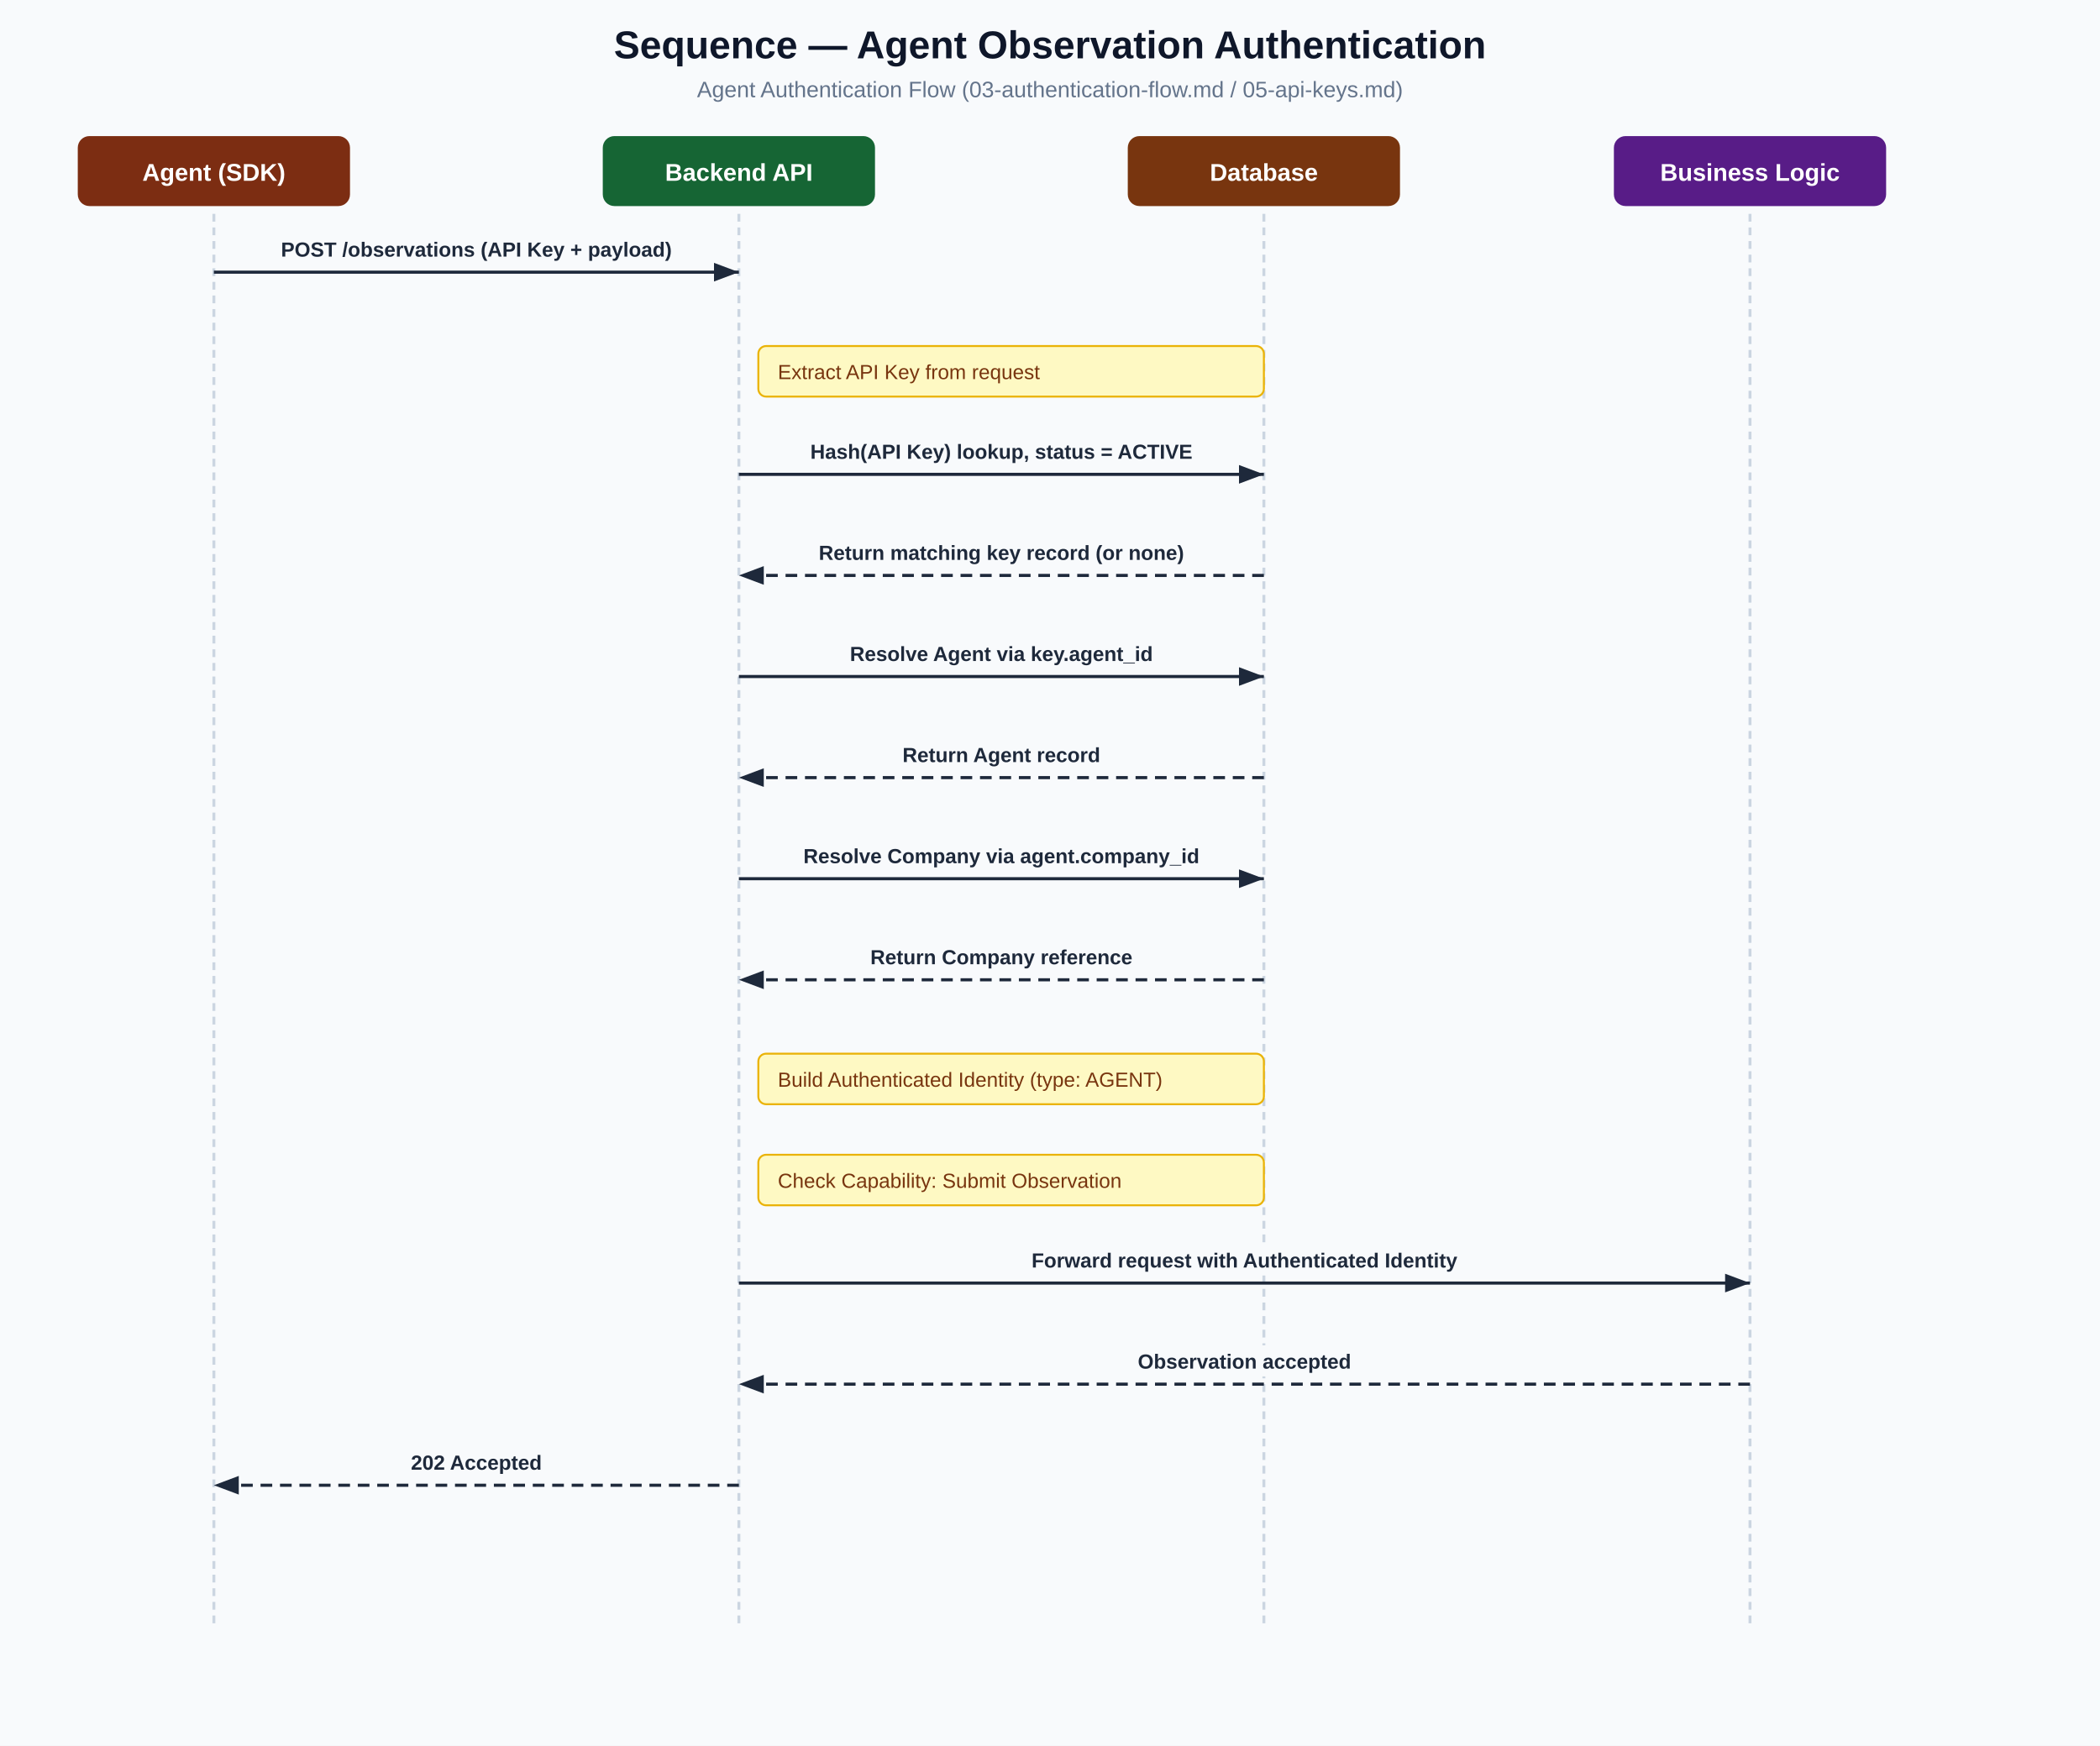
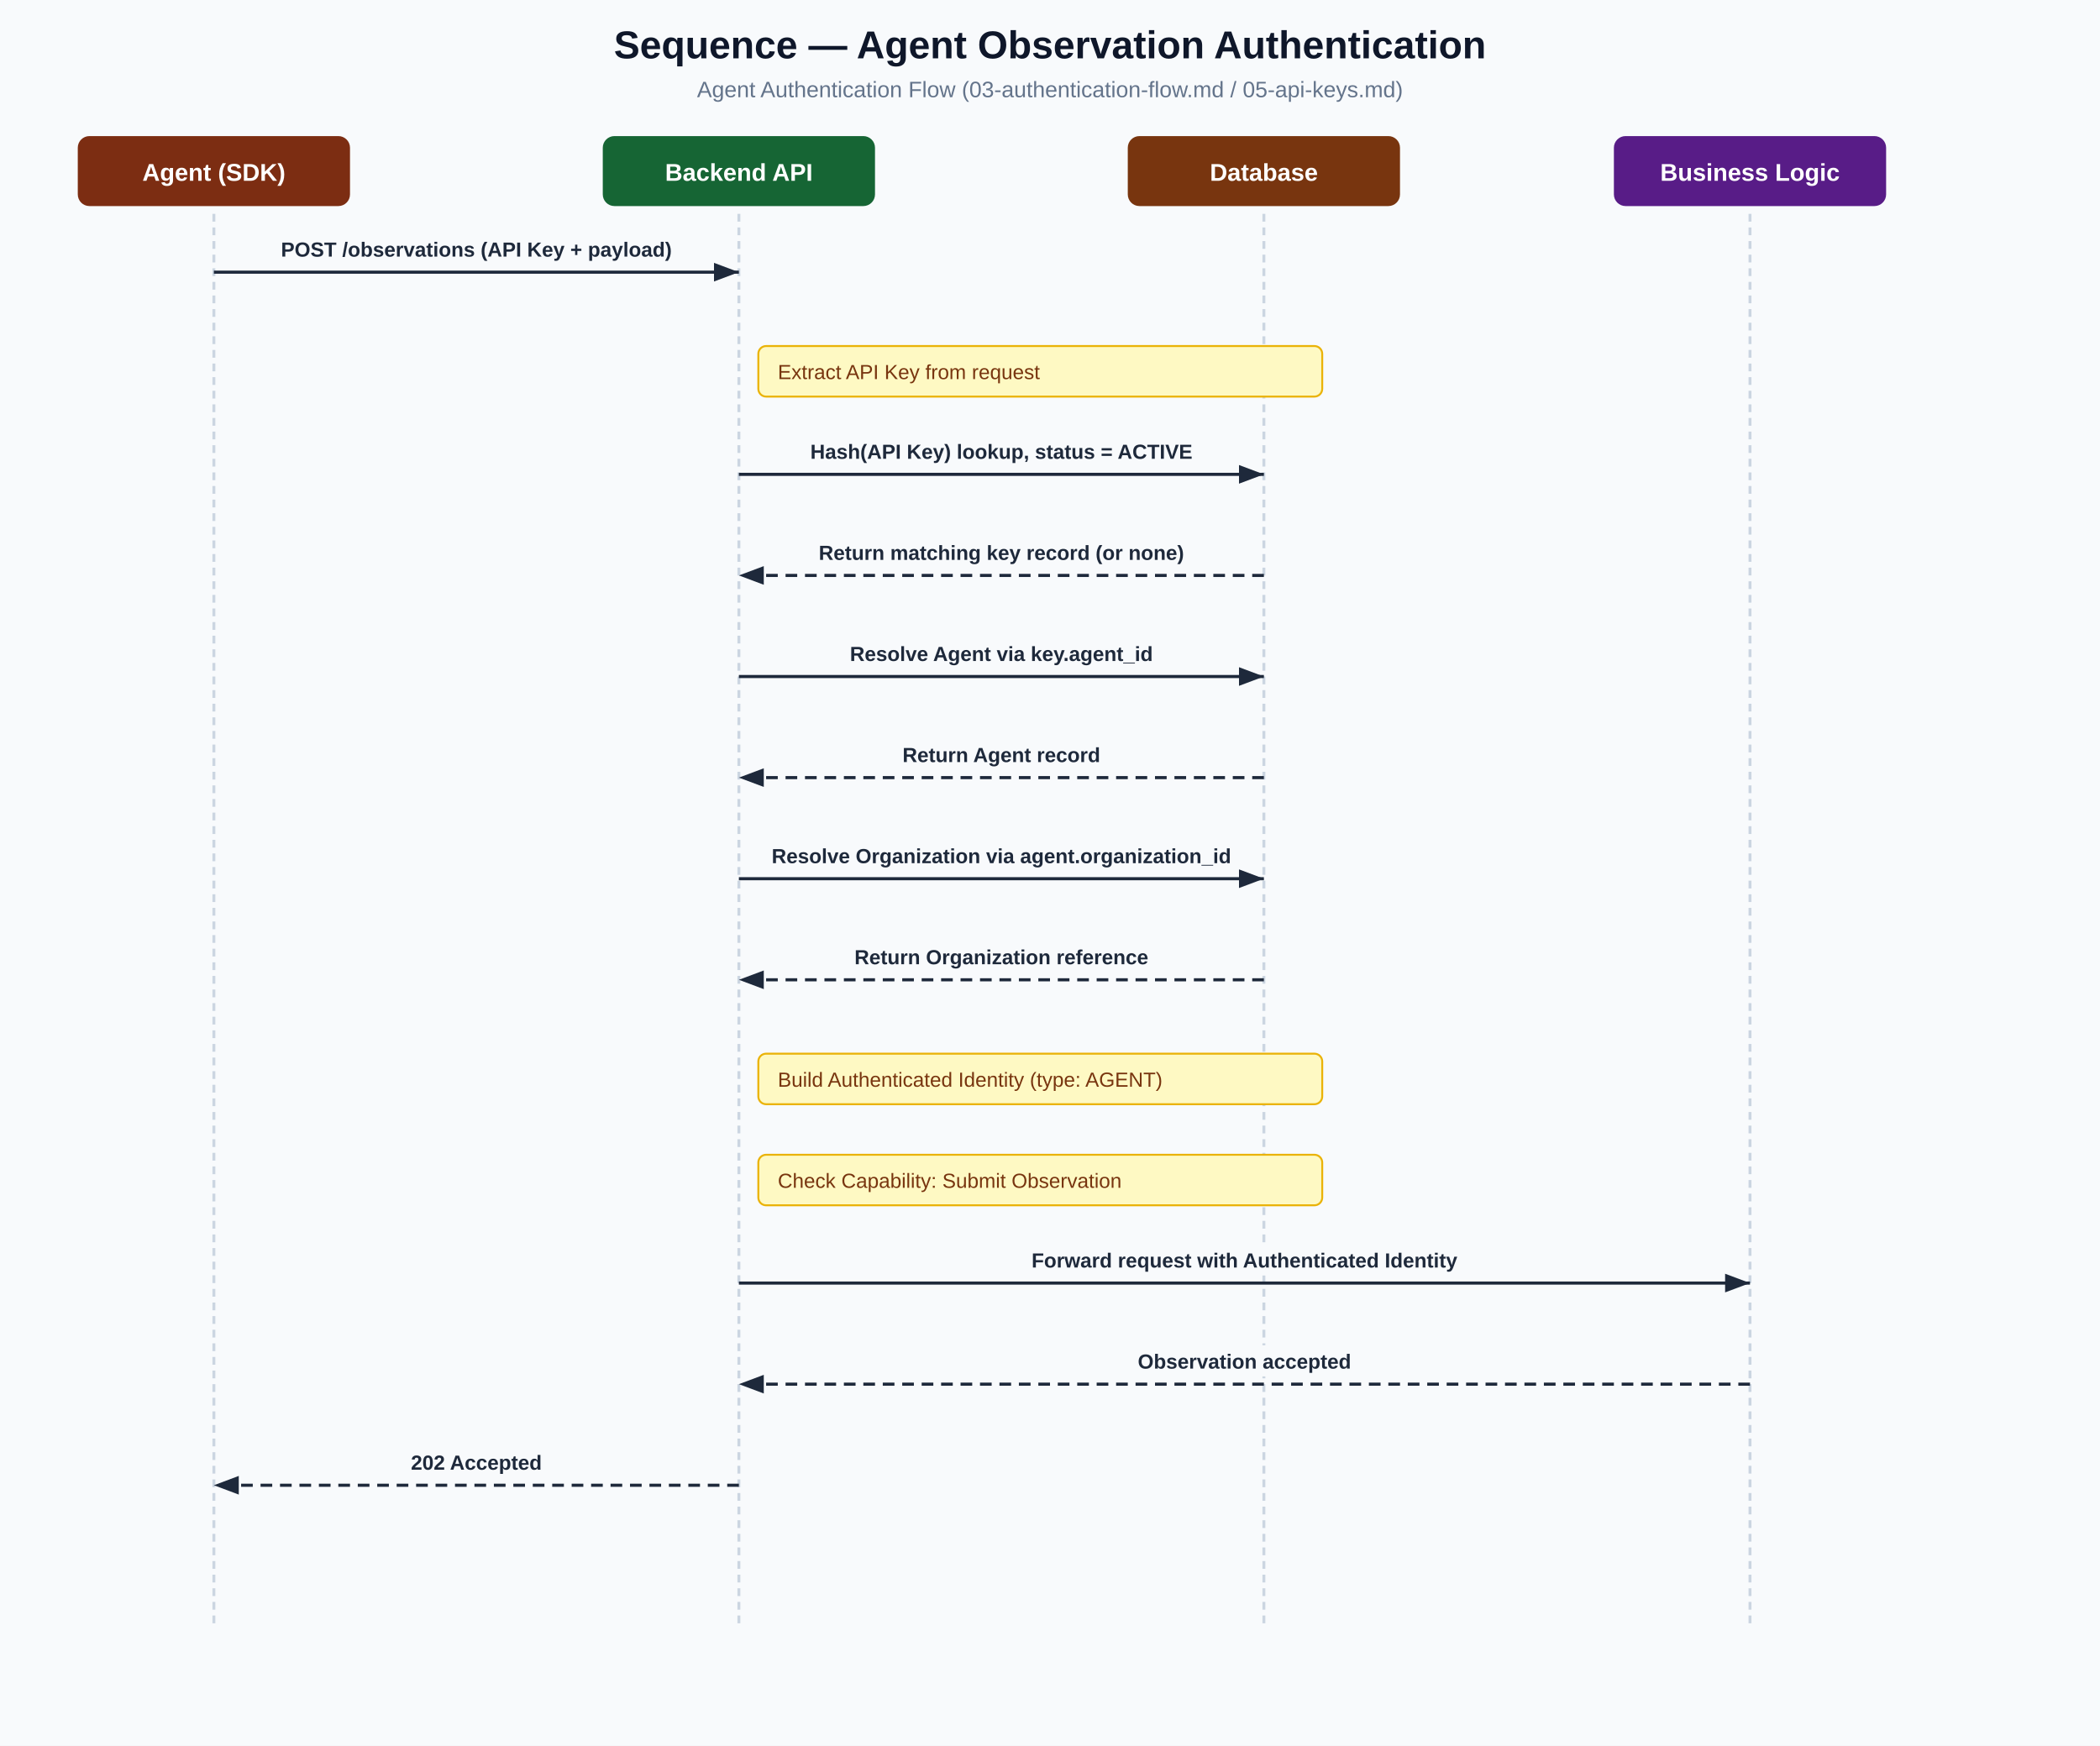
<svg xmlns="http://www.w3.org/2000/svg" viewBox="0 0 1080 898" width="1080" height="898">
  <defs>
    <marker id="seqArrow" markerWidth="10" markerHeight="10" refX="8" refY="3" orient="auto" markerUnits="strokeWidth">
      <path d="M0,0 L0,6 L8,3 z" fill="#1e293b" />
    </marker>
  </defs>
  <rect x="0" y="0" width="1080" height="898" fill="#f8fafc" />
  <text x="540.0" y="30" text-anchor="middle" font-family="Segoe UI, Arial, sans-serif" font-size="20" font-weight="800" fill="#0f172a">Sequence — Agent Observation Authentication</text>
  <text x="540.0" y="50" text-anchor="middle" font-family="Segoe UI, Arial, sans-serif" font-size="11.5" fill="#64748b">Agent Authentication Flow (03-authentication-flow.md / 05-api-keys.md)</text>
  <rect x="40" y="70" width="140" height="36" rx="6" fill="#7c2d12" />
  <text x="110" y="93" text-anchor="middle" fill="#ffffff" font-size="12.5" font-weight="700" font-family="Segoe UI, Arial, sans-serif">Agent (SDK)</text>
  <line x1="110" y1="110" x2="110" y2="838" stroke="#cbd5e1" stroke-width="1.5" stroke-dasharray="4,3" />
  <rect x="310" y="70" width="140" height="36" rx="6" fill="#166534" />
  <text x="380" y="93" text-anchor="middle" fill="#ffffff" font-size="12.5" font-weight="700" font-family="Segoe UI, Arial, sans-serif">Backend API</text>
  <line x1="380" y1="110" x2="380" y2="838" stroke="#cbd5e1" stroke-width="1.5" stroke-dasharray="4,3" />
  <rect x="580" y="70" width="140" height="36" rx="6" fill="#78350f" />
  <text x="650" y="93" text-anchor="middle" fill="#ffffff" font-size="12.5" font-weight="700" font-family="Segoe UI, Arial, sans-serif">Database</text>
  <line x1="650" y1="110" x2="650" y2="838" stroke="#cbd5e1" stroke-width="1.5" stroke-dasharray="4,3" />
  <rect x="830" y="70" width="140" height="36" rx="6" fill="#581c87" />
  <text x="900" y="93" text-anchor="middle" fill="#ffffff" font-size="12.5" font-weight="700" font-family="Segoe UI, Arial, sans-serif">Business Logic</text>
  <line x1="900" y1="110" x2="900" y2="838" stroke="#cbd5e1" stroke-width="1.5" stroke-dasharray="4,3" />
  <line x1="110" y1="140" x2="380" y2="140" stroke="#1e293b" stroke-width="1.6" marker-end="url(#seqArrow)" />
  <rect x="150.0" y="120" width="190" height="16" fill="#f8fafc" />
  <text x="245.0" y="132" text-anchor="middle" font-size="10.5" fill="#1e293b" font-family="Segoe UI, Arial, sans-serif" font-weight="600">POST /observations (API Key + payload)</text>
-   <rect x="390" y="178" width="260" height="26" rx="4" fill="#fef9c3" stroke="#eab308" stroke-width="1" />
+   <rect x="390" y="178" width="290" height="26" rx="4" fill="#fef9c3" stroke="#eab308" stroke-width="1" />
  <text x="400" y="195" font-size="10.5" fill="#78350f" font-family="Segoe UI, Arial, sans-serif">Extract API Key from request</text>
  <line x1="380" y1="244" x2="650" y2="244" stroke="#1e293b" stroke-width="1.6" marker-end="url(#seqArrow)" />
  <rect x="420.0" y="224" width="190" height="16" fill="#f8fafc" />
  <text x="515.0" y="236" text-anchor="middle" font-size="10.5" fill="#1e293b" font-family="Segoe UI, Arial, sans-serif" font-weight="600">Hash(API Key) lookup, status = ACTIVE</text>
  <line x1="650" y1="296" x2="380" y2="296" stroke="#1e293b" stroke-width="1.6" stroke-dasharray="6,4" marker-end="url(#seqArrow)" />
  <rect x="420.0" y="276" width="190" height="16" fill="#f8fafc" />
  <text x="515.0" y="288" text-anchor="middle" font-size="10.5" fill="#1e293b" font-family="Segoe UI, Arial, sans-serif" font-weight="600">Return matching key record (or none)</text>
  <line x1="380" y1="348" x2="650" y2="348" stroke="#1e293b" stroke-width="1.6" marker-end="url(#seqArrow)" />
  <rect x="420.0" y="328" width="190" height="16" fill="#f8fafc" />
  <text x="515.0" y="340" text-anchor="middle" font-size="10.5" fill="#1e293b" font-family="Segoe UI, Arial, sans-serif" font-weight="600">Resolve Agent via key.agent_id</text>
  <line x1="650" y1="400" x2="380" y2="400" stroke="#1e293b" stroke-width="1.6" stroke-dasharray="6,4" marker-end="url(#seqArrow)" />
  <rect x="420.0" y="380" width="190" height="16" fill="#f8fafc" />
  <text x="515.0" y="392" text-anchor="middle" font-size="10.5" fill="#1e293b" font-family="Segoe UI, Arial, sans-serif" font-weight="600">Return Agent record</text>
  <line x1="380" y1="452" x2="650" y2="452" stroke="#1e293b" stroke-width="1.6" marker-end="url(#seqArrow)" />
  <rect x="420.0" y="432" width="190" height="16" fill="#f8fafc" />
-   <text x="515.0" y="444" text-anchor="middle" font-size="10.5" fill="#1e293b" font-family="Segoe UI, Arial, sans-serif" font-weight="600">Resolve Company via agent.company_id</text>
+   <text x="515.0" y="444" text-anchor="middle" font-size="10.5" fill="#1e293b" font-family="Segoe UI, Arial, sans-serif" font-weight="600">Resolve Organization via agent.organization_id</text>
  <line x1="650" y1="504" x2="380" y2="504" stroke="#1e293b" stroke-width="1.6" stroke-dasharray="6,4" marker-end="url(#seqArrow)" />
  <rect x="420.0" y="484" width="190" height="16" fill="#f8fafc" />
-   <text x="515.0" y="496" text-anchor="middle" font-size="10.5" fill="#1e293b" font-family="Segoe UI, Arial, sans-serif" font-weight="600">Return Company reference</text>
-   <rect x="390" y="542" width="260" height="26" rx="4" fill="#fef9c3" stroke="#eab308" stroke-width="1" />
+   <text x="515.0" y="496" text-anchor="middle" font-size="10.5" fill="#1e293b" font-family="Segoe UI, Arial, sans-serif" font-weight="600">Return Organization reference</text>
+   <rect x="390" y="542" width="290" height="26" rx="4" fill="#fef9c3" stroke="#eab308" stroke-width="1" />
  <text x="400" y="559" font-size="10.5" fill="#78350f" font-family="Segoe UI, Arial, sans-serif">Build Authenticated Identity (type: AGENT)</text>
-   <rect x="390" y="594" width="260" height="26" rx="4" fill="#fef9c3" stroke="#eab308" stroke-width="1" />
+   <rect x="390" y="594" width="290" height="26" rx="4" fill="#fef9c3" stroke="#eab308" stroke-width="1" />
  <text x="400" y="611" font-size="10.5" fill="#78350f" font-family="Segoe UI, Arial, sans-serif">Check Capability: Submit Observation</text>
  <line x1="380" y1="660" x2="900" y2="660" stroke="#1e293b" stroke-width="1.6" marker-end="url(#seqArrow)" />
  <rect x="545.0" y="640" width="190" height="16" fill="#f8fafc" />
  <text x="640.0" y="652" text-anchor="middle" font-size="10.5" fill="#1e293b" font-family="Segoe UI, Arial, sans-serif" font-weight="600">Forward request with Authenticated Identity</text>
  <line x1="900" y1="712" x2="380" y2="712" stroke="#1e293b" stroke-width="1.6" stroke-dasharray="6,4" marker-end="url(#seqArrow)" />
  <rect x="545.0" y="692" width="190" height="16" fill="#f8fafc" />
  <text x="640.0" y="704" text-anchor="middle" font-size="10.5" fill="#1e293b" font-family="Segoe UI, Arial, sans-serif" font-weight="600">Observation accepted</text>
  <line x1="380" y1="764" x2="110" y2="764" stroke="#1e293b" stroke-width="1.6" stroke-dasharray="6,4" marker-end="url(#seqArrow)" />
  <rect x="150.0" y="744" width="190" height="16" fill="#f8fafc" />
  <text x="245.0" y="756" text-anchor="middle" font-size="10.5" fill="#1e293b" font-family="Segoe UI, Arial, sans-serif" font-weight="600">202 Accepted</text>
</svg>
